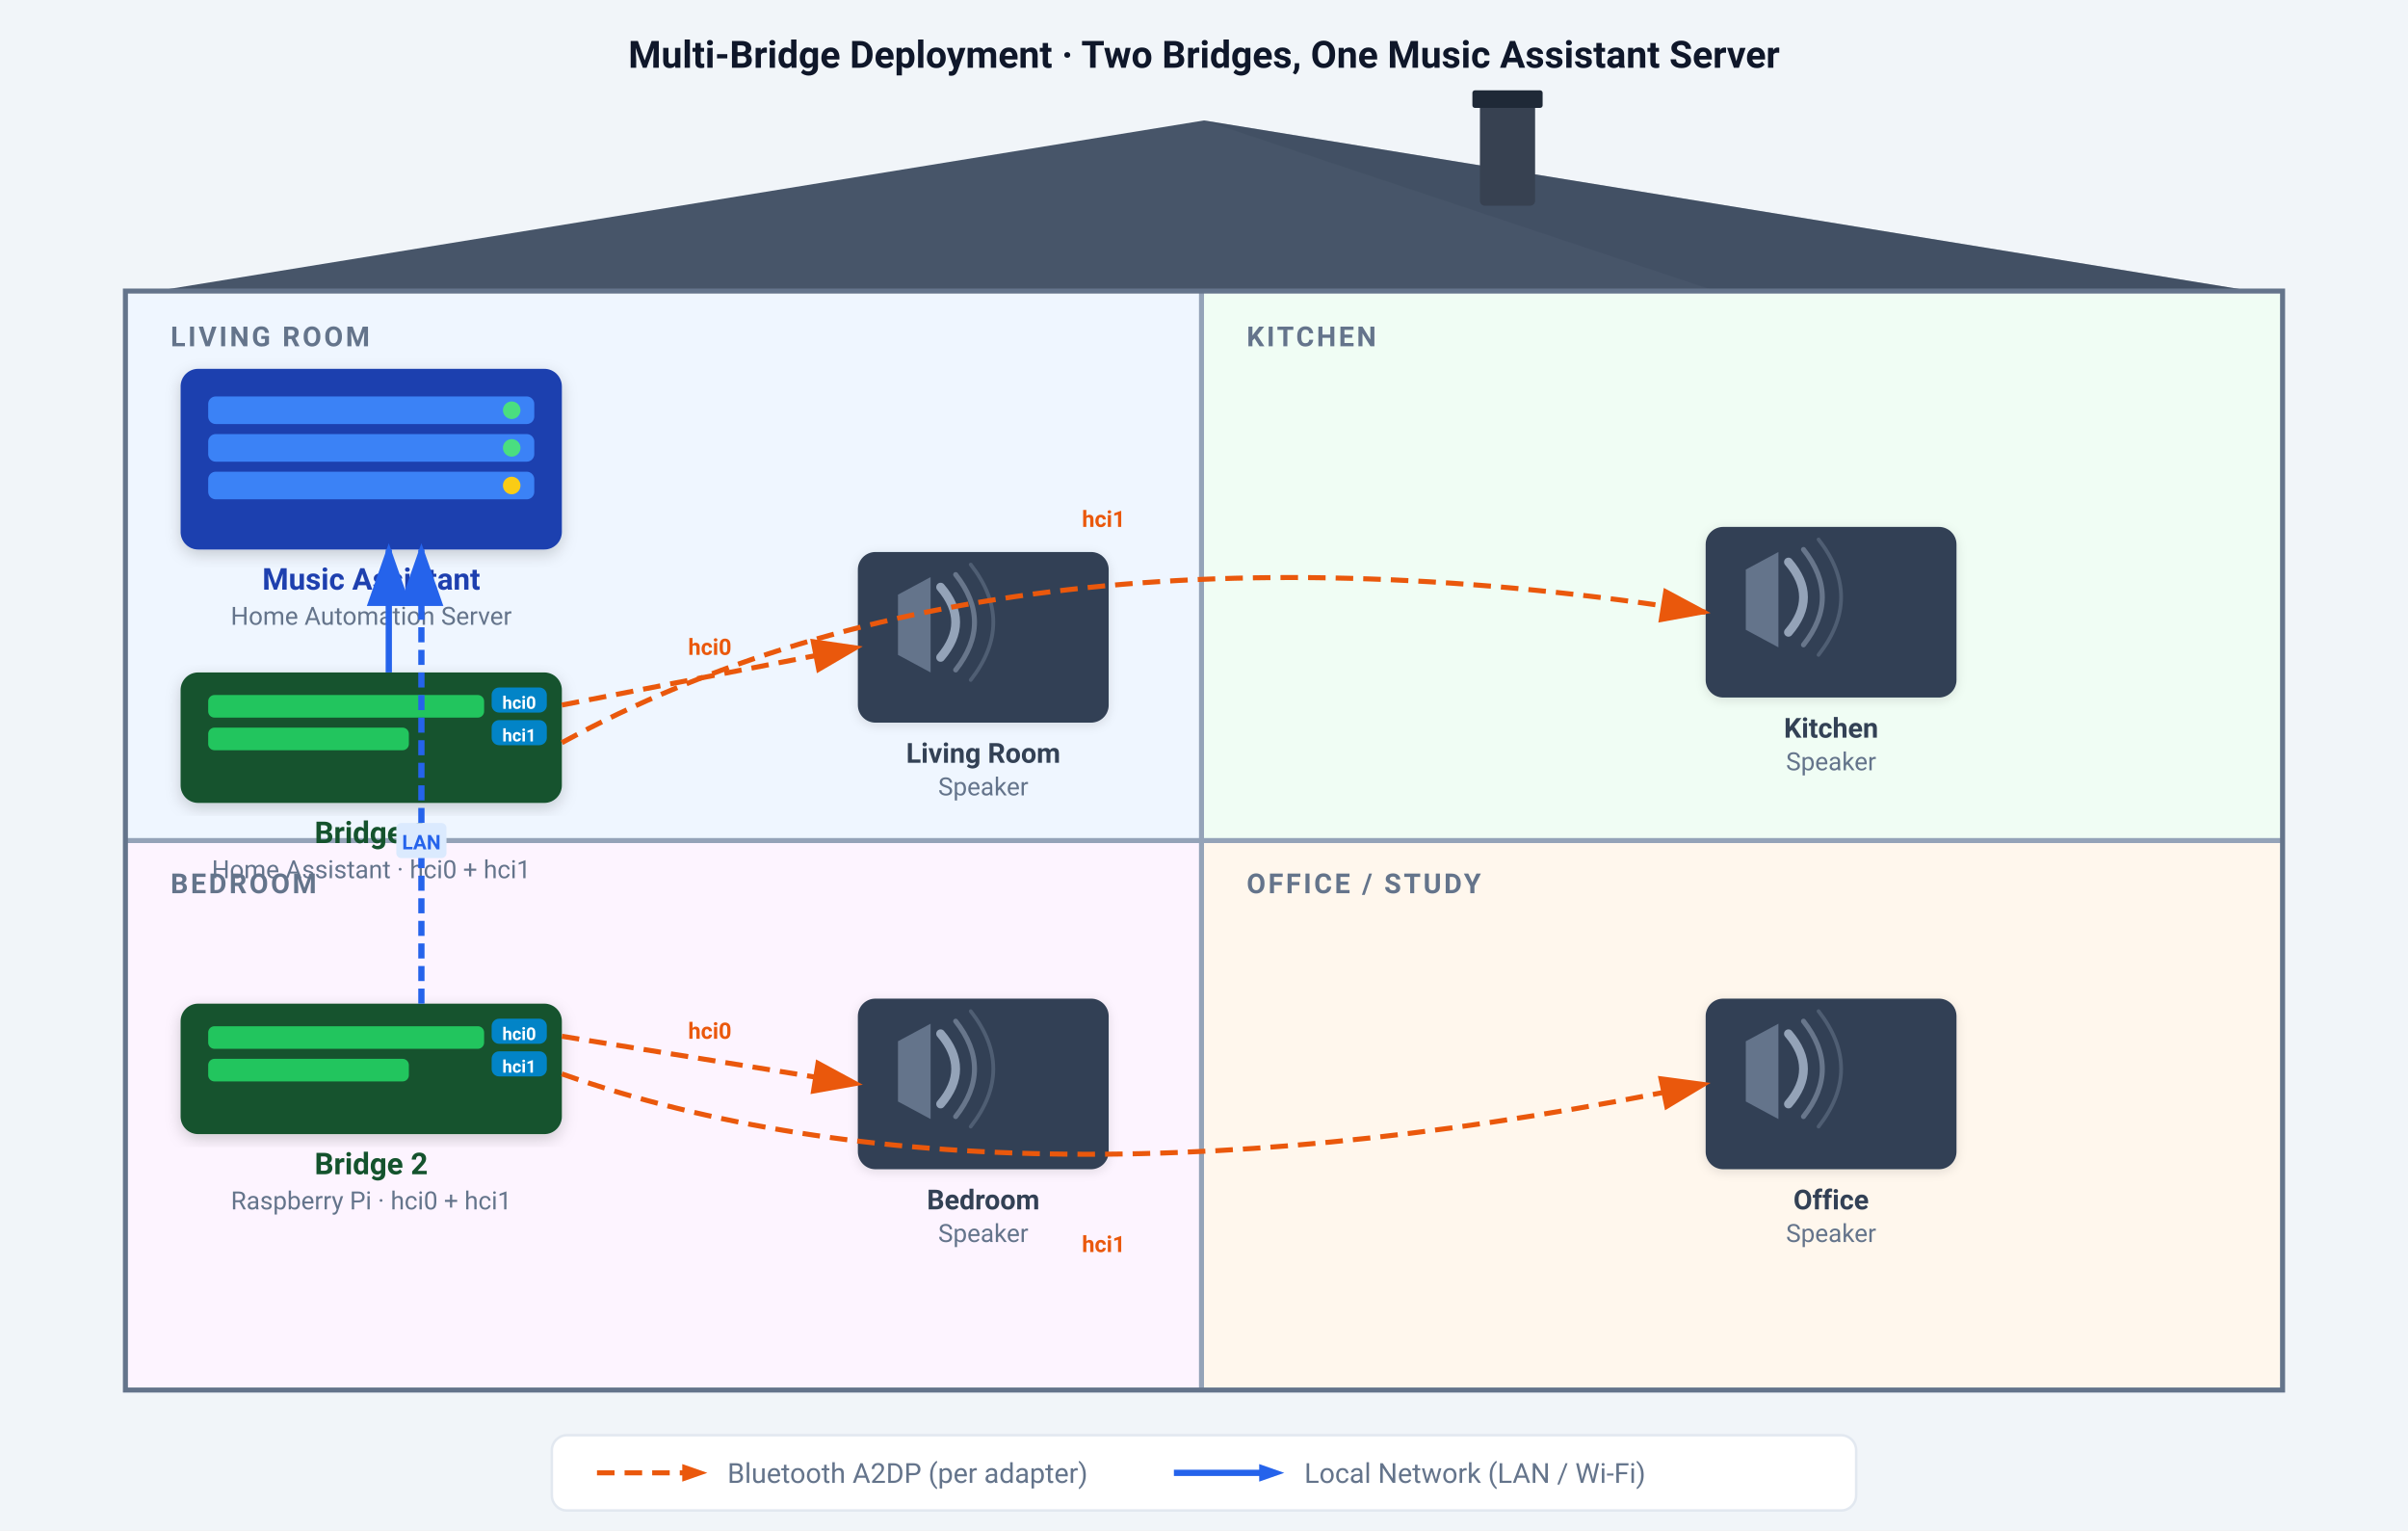
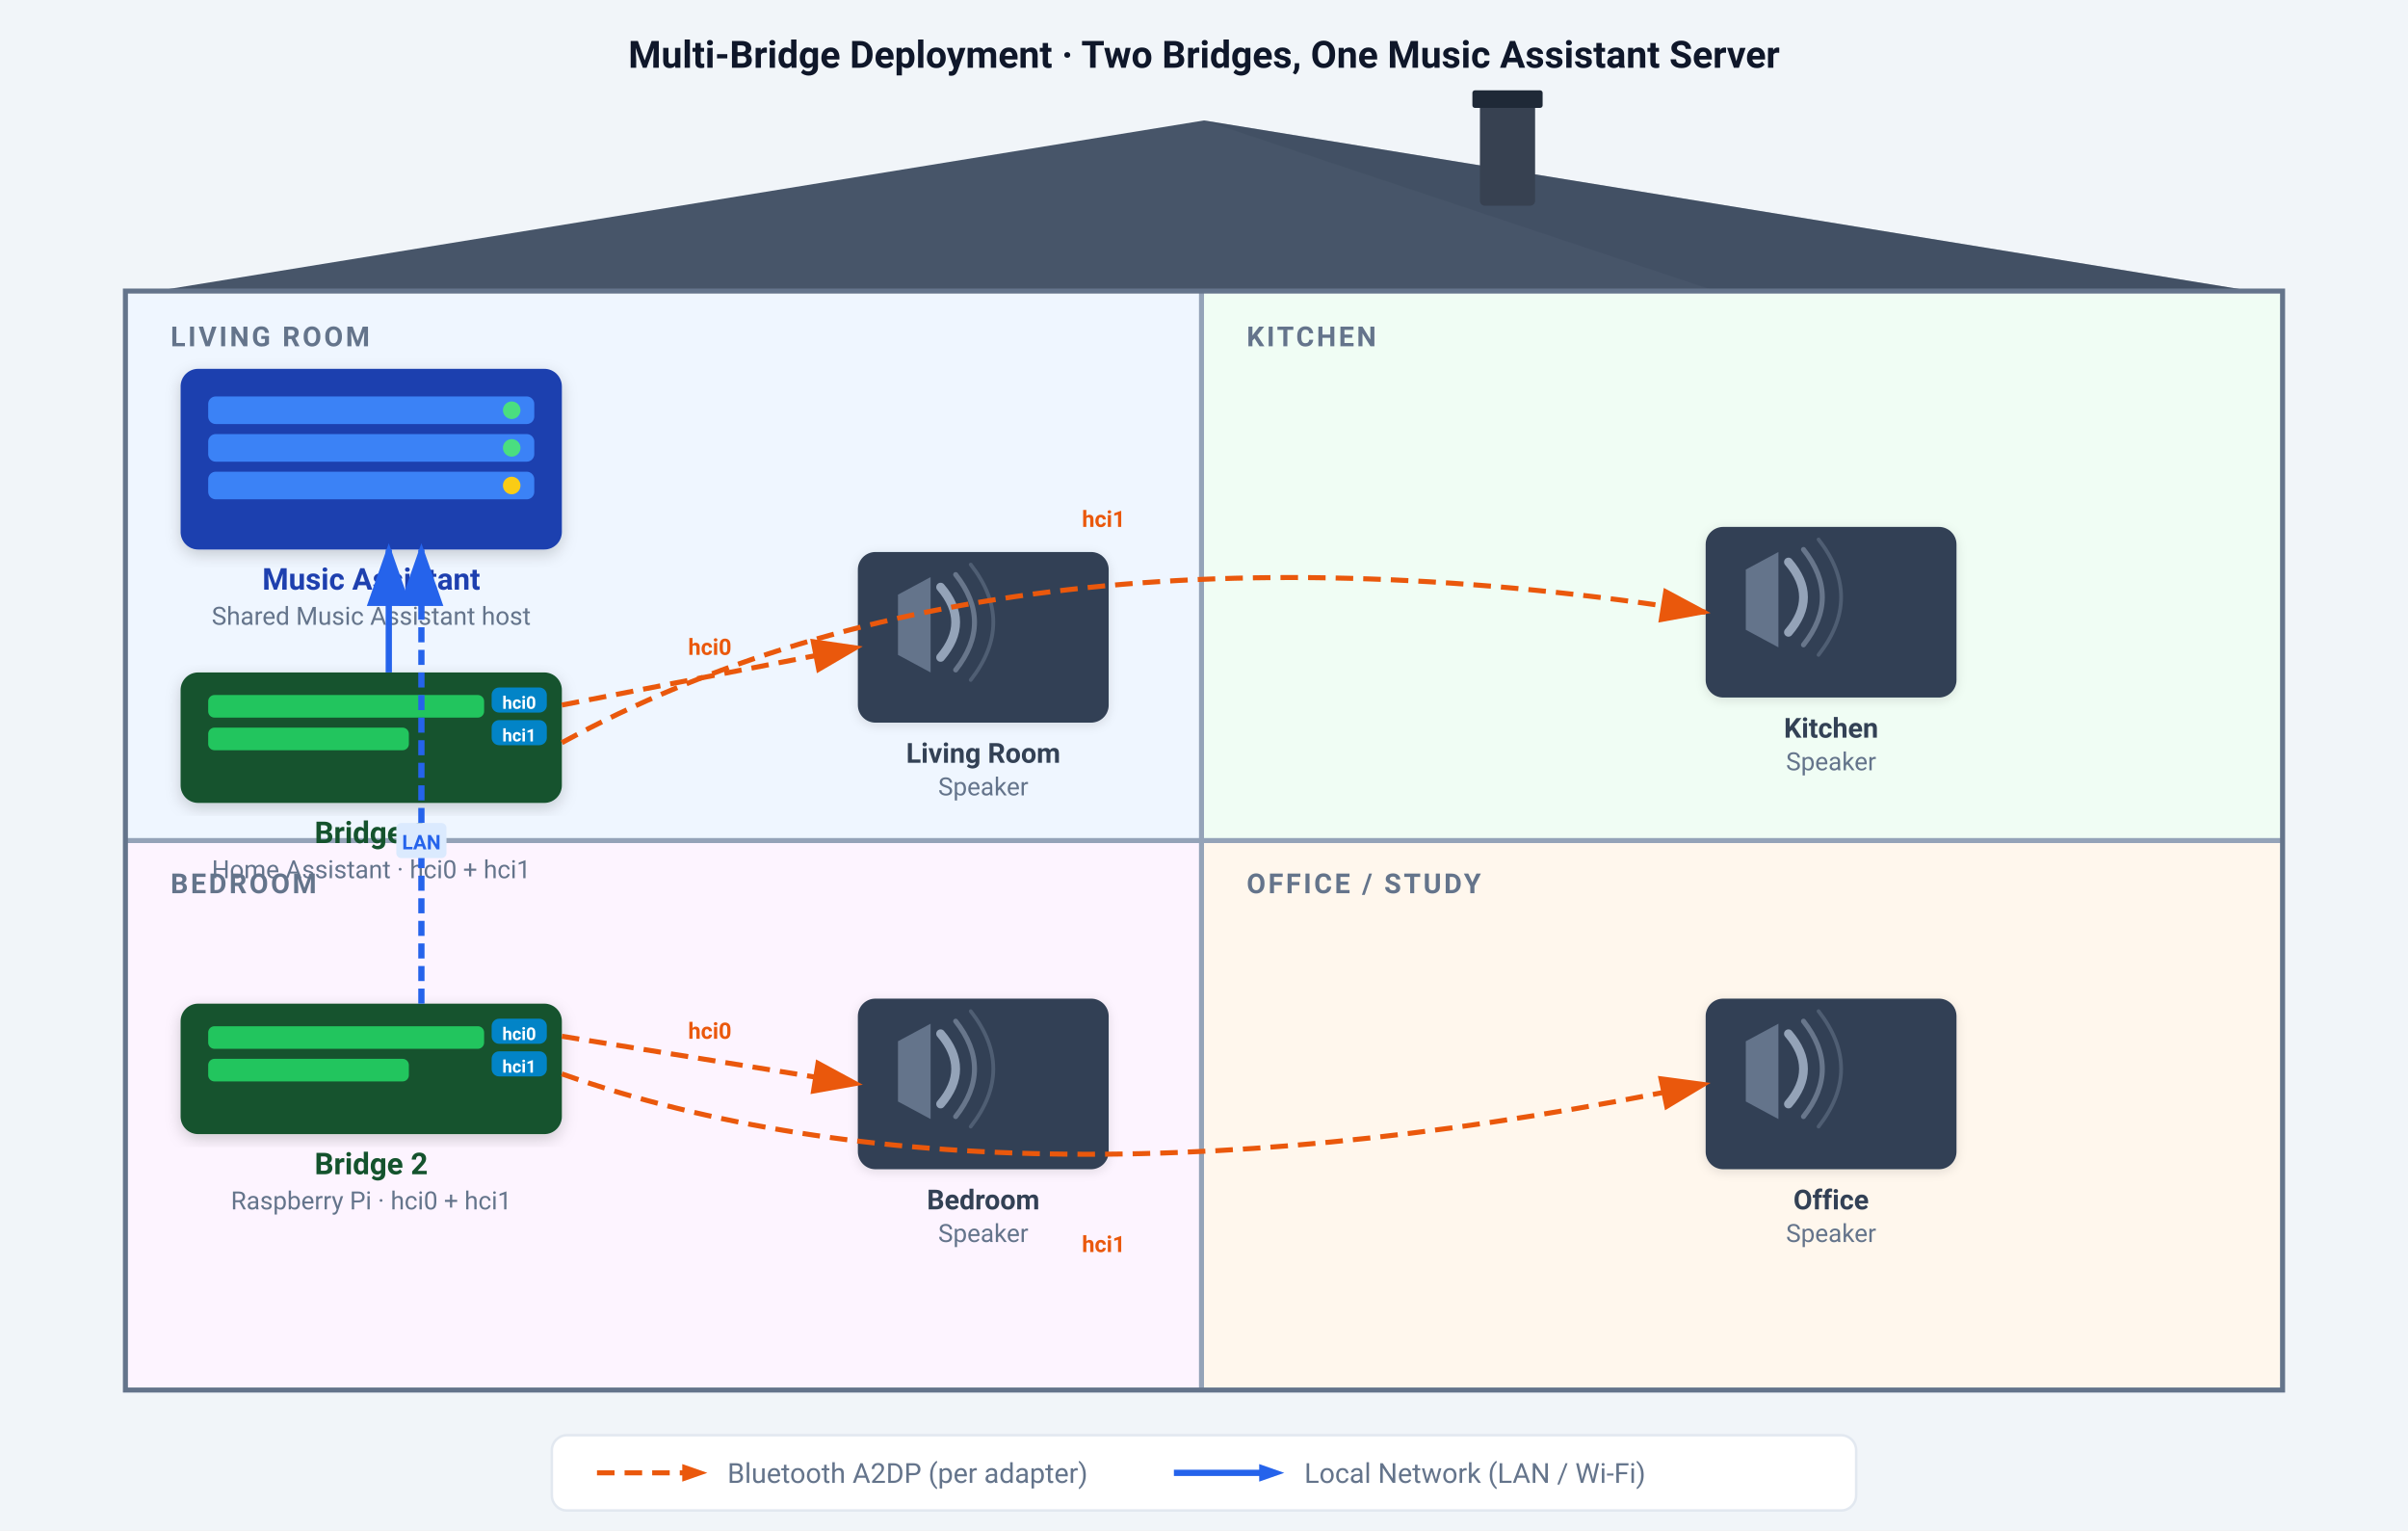
<svg xmlns="http://www.w3.org/2000/svg" viewBox="0 0 960 610" font-family="-apple-system, BlinkMacSystemFont, 'Segoe UI', Roboto, sans-serif">
  <defs>
    <marker id="arrowNet" markerWidth="10" markerHeight="7" refX="9" refY="3.5" orient="auto">
      <polygon points="0 0, 10 3.5, 0 7" fill="#2563eb" />
    </marker>
    <marker id="arrowBt" markerWidth="10" markerHeight="7" refX="9" refY="3.5" orient="auto">
      <polygon points="0 0, 10 3.5, 0 7" fill="#ea580c" />
    </marker>
    <filter id="shadow">
      <feDropShadow dx="0" dy="2" stdDeviation="3" flood-opacity="0.18" />
    </filter>
    <filter id="shadowLight">
      <feDropShadow dx="0" dy="1" stdDeviation="2" flood-opacity="0.12" />
    </filter>
  </defs>
  <rect width="960" height="610" fill="#f1f5f9" />
  <text x="480" y="27" text-anchor="middle" font-size="15" font-weight="700" fill="#0f172a">Multi-Bridge Deployment · Two Bridges, One Music Assistant Server</text>
  <polygon points="480,48 910,118 50,118" fill="#475569" />
  <polygon points="480,48 910,118 690,118" fill="#334155" opacity="0.25" />
  <rect x="590" y="38" width="22" height="44" rx="2" fill="#374151" />
  <rect x="587" y="36" width="28" height="7" rx="1" fill="#1f2937" />
  <rect x="50" y="116" width="860" height="438" fill="#ffffff" stroke="#94a3b8" stroke-width="1.5" />
  <rect x="51" y="117" width="428" height="218" fill="#eff6ff" />
  <rect x="480" y="117" width="429" height="218" fill="#f0fdf4" />
  <rect x="51" y="336" width="428" height="217" fill="#fdf4ff" />
  <rect x="480" y="336" width="429" height="217" fill="#fff7ed" />
  <line x1="479" y1="116" x2="479" y2="554" stroke="#94a3b8" stroke-width="2" />
  <line x1="50" y1="335" x2="910" y2="335" stroke="#94a3b8" stroke-width="2" />
  <rect x="50" y="116" width="860" height="438" fill="none" stroke="#64748b" stroke-width="2" />
  <text x="68" y="138" font-size="11" font-weight="700" fill="#64748b" letter-spacing="1">LIVING ROOM</text>
  <text x="497" y="138" font-size="11" font-weight="700" fill="#64748b" letter-spacing="1">KITCHEN</text>
  <text x="68" y="356" font-size="11" font-weight="700" fill="#64748b" letter-spacing="1">BEDROOM</text>
  <text x="497" y="356" font-size="11" font-weight="700" fill="#64748b" letter-spacing="1">OFFICE / STUDY</text>
  <rect x="72" y="147" width="152" height="72" rx="7" fill="#1e40af" filter="url(#shadow)" />
  <rect x="83" y="158" width="130" height="11" rx="3" fill="#3b82f6" />
  <rect x="83" y="173" width="130" height="11" rx="3" fill="#3b82f6" />
  <rect x="83" y="188" width="130" height="11" rx="3" fill="#3b82f6" />
  <circle cx="204" cy="163.5" r="3.5" fill="#4ade80" />
  <circle cx="204" cy="178.5" r="3.5" fill="#4ade80" />
  <circle cx="204" cy="193.5" r="3.5" fill="#facc15" />
  <text x="148" y="235" text-anchor="middle" font-size="12" font-weight="700" fill="#1e40af">Music Assistant</text>
-   <text x="148" y="249" text-anchor="middle" font-size="10" fill="#64748b">Home Automation Server</text>
+   <text x="148" y="249" text-anchor="middle" font-size="10" fill="#64748b">Shared Music Assistant host</text>
  <rect x="72" y="268" width="152" height="52" rx="7" fill="#14532d" filter="url(#shadow)" />
  <rect x="83" y="277" width="110" height="9" rx="2.5" fill="#22c55e" />
  <rect x="83" y="290" width="80" height="9" rx="2.5" fill="#22c55e" />
  <rect x="196" y="274" width="22" height="10" rx="3" fill="#0284c7" />
  <text x="207" y="282.5" text-anchor="middle" font-size="7" font-weight="700" fill="white">hci0</text>
  <rect x="196" y="287" width="22" height="10" rx="3" fill="#0284c7" />
  <text x="207" y="295.5" text-anchor="middle" font-size="7" font-weight="700" fill="white">hci1</text>
  <text x="148" y="336" text-anchor="middle" font-size="12" font-weight="700" fill="#14532d">Bridge 1</text>
  <text x="148" y="350" text-anchor="middle" font-size="10" fill="#64748b">Home Assistant · hci0 + hci1</text>
  <rect x="342" y="220" width="100" height="68" rx="7" fill="#334155" filter="url(#shadowLight)" />
  <polygon points="358,237 358,261 371,268 371,230" fill="#64748b" />
  <path d="M375,234 Q387,248 375,262" stroke="#94a3b8" stroke-width="3.5" fill="none" stroke-linecap="round" />
  <path d="M381,229 Q396,248 381,267" stroke="#94a3b8" stroke-width="2" fill="none" stroke-linecap="round" opacity="0.55" />
  <path d="M387,225 Q405,248 387,271" stroke="#94a3b8" stroke-width="1.5" fill="none" stroke-linecap="round" opacity="0.3" />
  <text x="392" y="304" text-anchor="middle" font-size="11" font-weight="600" fill="#334155">Living Room</text>
  <text x="392" y="317" text-anchor="middle" font-size="10" fill="#64748b">Speaker</text>
  <rect x="680" y="210" width="100" height="68" rx="7" fill="#334155" filter="url(#shadowLight)" />
  <polygon points="696,227 696,251 709,258 709,220" fill="#64748b" />
  <path d="M713,224 Q725,238 713,252" stroke="#94a3b8" stroke-width="3.5" fill="none" stroke-linecap="round" />
  <path d="M719,219 Q734,238 719,257" stroke="#94a3b8" stroke-width="2" fill="none" stroke-linecap="round" opacity="0.55" />
  <path d="M725,215 Q743,238 725,261" stroke="#94a3b8" stroke-width="1.5" fill="none" stroke-linecap="round" opacity="0.3" />
  <text x="730" y="294" text-anchor="middle" font-size="11" font-weight="600" fill="#334155">Kitchen</text>
  <text x="730" y="307" text-anchor="middle" font-size="10" fill="#64748b">Speaker</text>
  <rect x="72" y="400" width="152" height="52" rx="7" fill="#14532d" filter="url(#shadow)" />
  <rect x="83" y="409" width="110" height="9" rx="2.5" fill="#22c55e" />
  <rect x="83" y="422" width="80" height="9" rx="2.5" fill="#22c55e" />
  <rect x="196" y="406" width="22" height="10" rx="3" fill="#0284c7" />
  <text x="207" y="414.5" text-anchor="middle" font-size="7" font-weight="700" fill="white">hci0</text>
  <rect x="196" y="419" width="22" height="10" rx="3" fill="#0284c7" />
  <text x="207" y="427.5" text-anchor="middle" font-size="7" font-weight="700" fill="white">hci1</text>
  <text x="148" y="468" text-anchor="middle" font-size="12" font-weight="700" fill="#14532d">Bridge 2</text>
  <text x="148" y="482" text-anchor="middle" font-size="10" fill="#64748b">Raspberry Pi · hci0 + hci1</text>
  <rect x="342" y="398" width="100" height="68" rx="7" fill="#334155" filter="url(#shadowLight)" />
  <polygon points="358,415 358,439 371,446 371,408" fill="#64748b" />
  <path d="M375,412 Q387,426 375,440" stroke="#94a3b8" stroke-width="3.5" fill="none" stroke-linecap="round" />
  <path d="M381,407 Q396,426 381,445" stroke="#94a3b8" stroke-width="2" fill="none" stroke-linecap="round" opacity="0.55" />
  <path d="M387,403 Q405,426 387,449" stroke="#94a3b8" stroke-width="1.5" fill="none" stroke-linecap="round" opacity="0.3" />
  <text x="392" y="482" text-anchor="middle" font-size="11" font-weight="600" fill="#334155">Bedroom</text>
  <text x="392" y="495" text-anchor="middle" font-size="10" fill="#64748b">Speaker</text>
  <rect x="680" y="398" width="100" height="68" rx="7" fill="#334155" filter="url(#shadowLight)" />
  <polygon points="696,415 696,439 709,446 709,408" fill="#64748b" />
  <path d="M713,412 Q725,426 713,440" stroke="#94a3b8" stroke-width="3.5" fill="none" stroke-linecap="round" />
  <path d="M719,407 Q734,426 719,445" stroke="#94a3b8" stroke-width="2" fill="none" stroke-linecap="round" opacity="0.55" />
  <path d="M725,403 Q743,426 725,449" stroke="#94a3b8" stroke-width="1.5" fill="none" stroke-linecap="round" opacity="0.3" />
  <text x="730" y="482" text-anchor="middle" font-size="11" font-weight="600" fill="#334155">Office</text>
  <text x="730" y="495" text-anchor="middle" font-size="10" fill="#64748b">Speaker</text>
  <line x1="155" y1="268" x2="155" y2="219" stroke="#2563eb" stroke-width="2.5" marker-end="url(#arrowNet)" />
  <line x1="168" y1="400" x2="168" y2="219" stroke="#2563eb" stroke-width="2.5" stroke-dasharray="6,3" marker-end="url(#arrowNet)" />
  <rect x="158" y="328" width="20" height="14" rx="2" fill="#dbeafe" />
  <text x="168" y="338.5" text-anchor="middle" font-size="8" fill="#2563eb" font-weight="600">LAN</text>
  <line x1="224" y1="281" x2="342" y2="258" stroke="#ea580c" stroke-width="2" stroke-dasharray="7,4" marker-end="url(#arrowBt)" />
  <text x="283" y="261" text-anchor="middle" font-size="9" fill="#ea580c" font-weight="600">hci0</text>
  <path d="M 224,296 Q 400,200 680,244" stroke="#ea580c" stroke-width="2" stroke-dasharray="7,4" fill="none" marker-end="url(#arrowBt)" />
  <text x="440" y="210" text-anchor="middle" font-size="9" fill="#ea580c" font-weight="600">hci1</text>
  <line x1="224" y1="413" x2="342" y2="432" stroke="#ea580c" stroke-width="2" stroke-dasharray="7,4" marker-end="url(#arrowBt)" />
  <text x="283" y="414" text-anchor="middle" font-size="9" fill="#ea580c" font-weight="600">hci0</text>
  <path d="M 224,428 Q 400,490 680,432" stroke="#ea580c" stroke-width="2" stroke-dasharray="7,4" fill="none" marker-end="url(#arrowBt)" />
  <text x="440" y="499" text-anchor="middle" font-size="9" fill="#ea580c" font-weight="600">hci1</text>
  <rect x="220" y="572" width="520" height="30" rx="6" fill="white" stroke="#e2e8f0" stroke-width="1" />
  <line x1="238" y1="587" x2="278" y2="587" stroke="#ea580c" stroke-width="2" stroke-dasharray="7,4" />
  <polygon points="272,583.5 282,587 272,590.5" fill="#ea580c" />
  <text x="290" y="591" font-size="11" fill="#64748b">Bluetooth A2DP (per adapter)</text>
  <line x1="468" y1="587" x2="508" y2="587" stroke="#2563eb" stroke-width="2.5" />
  <polygon points="502,583.5 512,587 502,590.5" fill="#2563eb" />
  <text x="520" y="591" font-size="11" fill="#64748b">Local Network (LAN / Wi-Fi)</text>
</svg>
